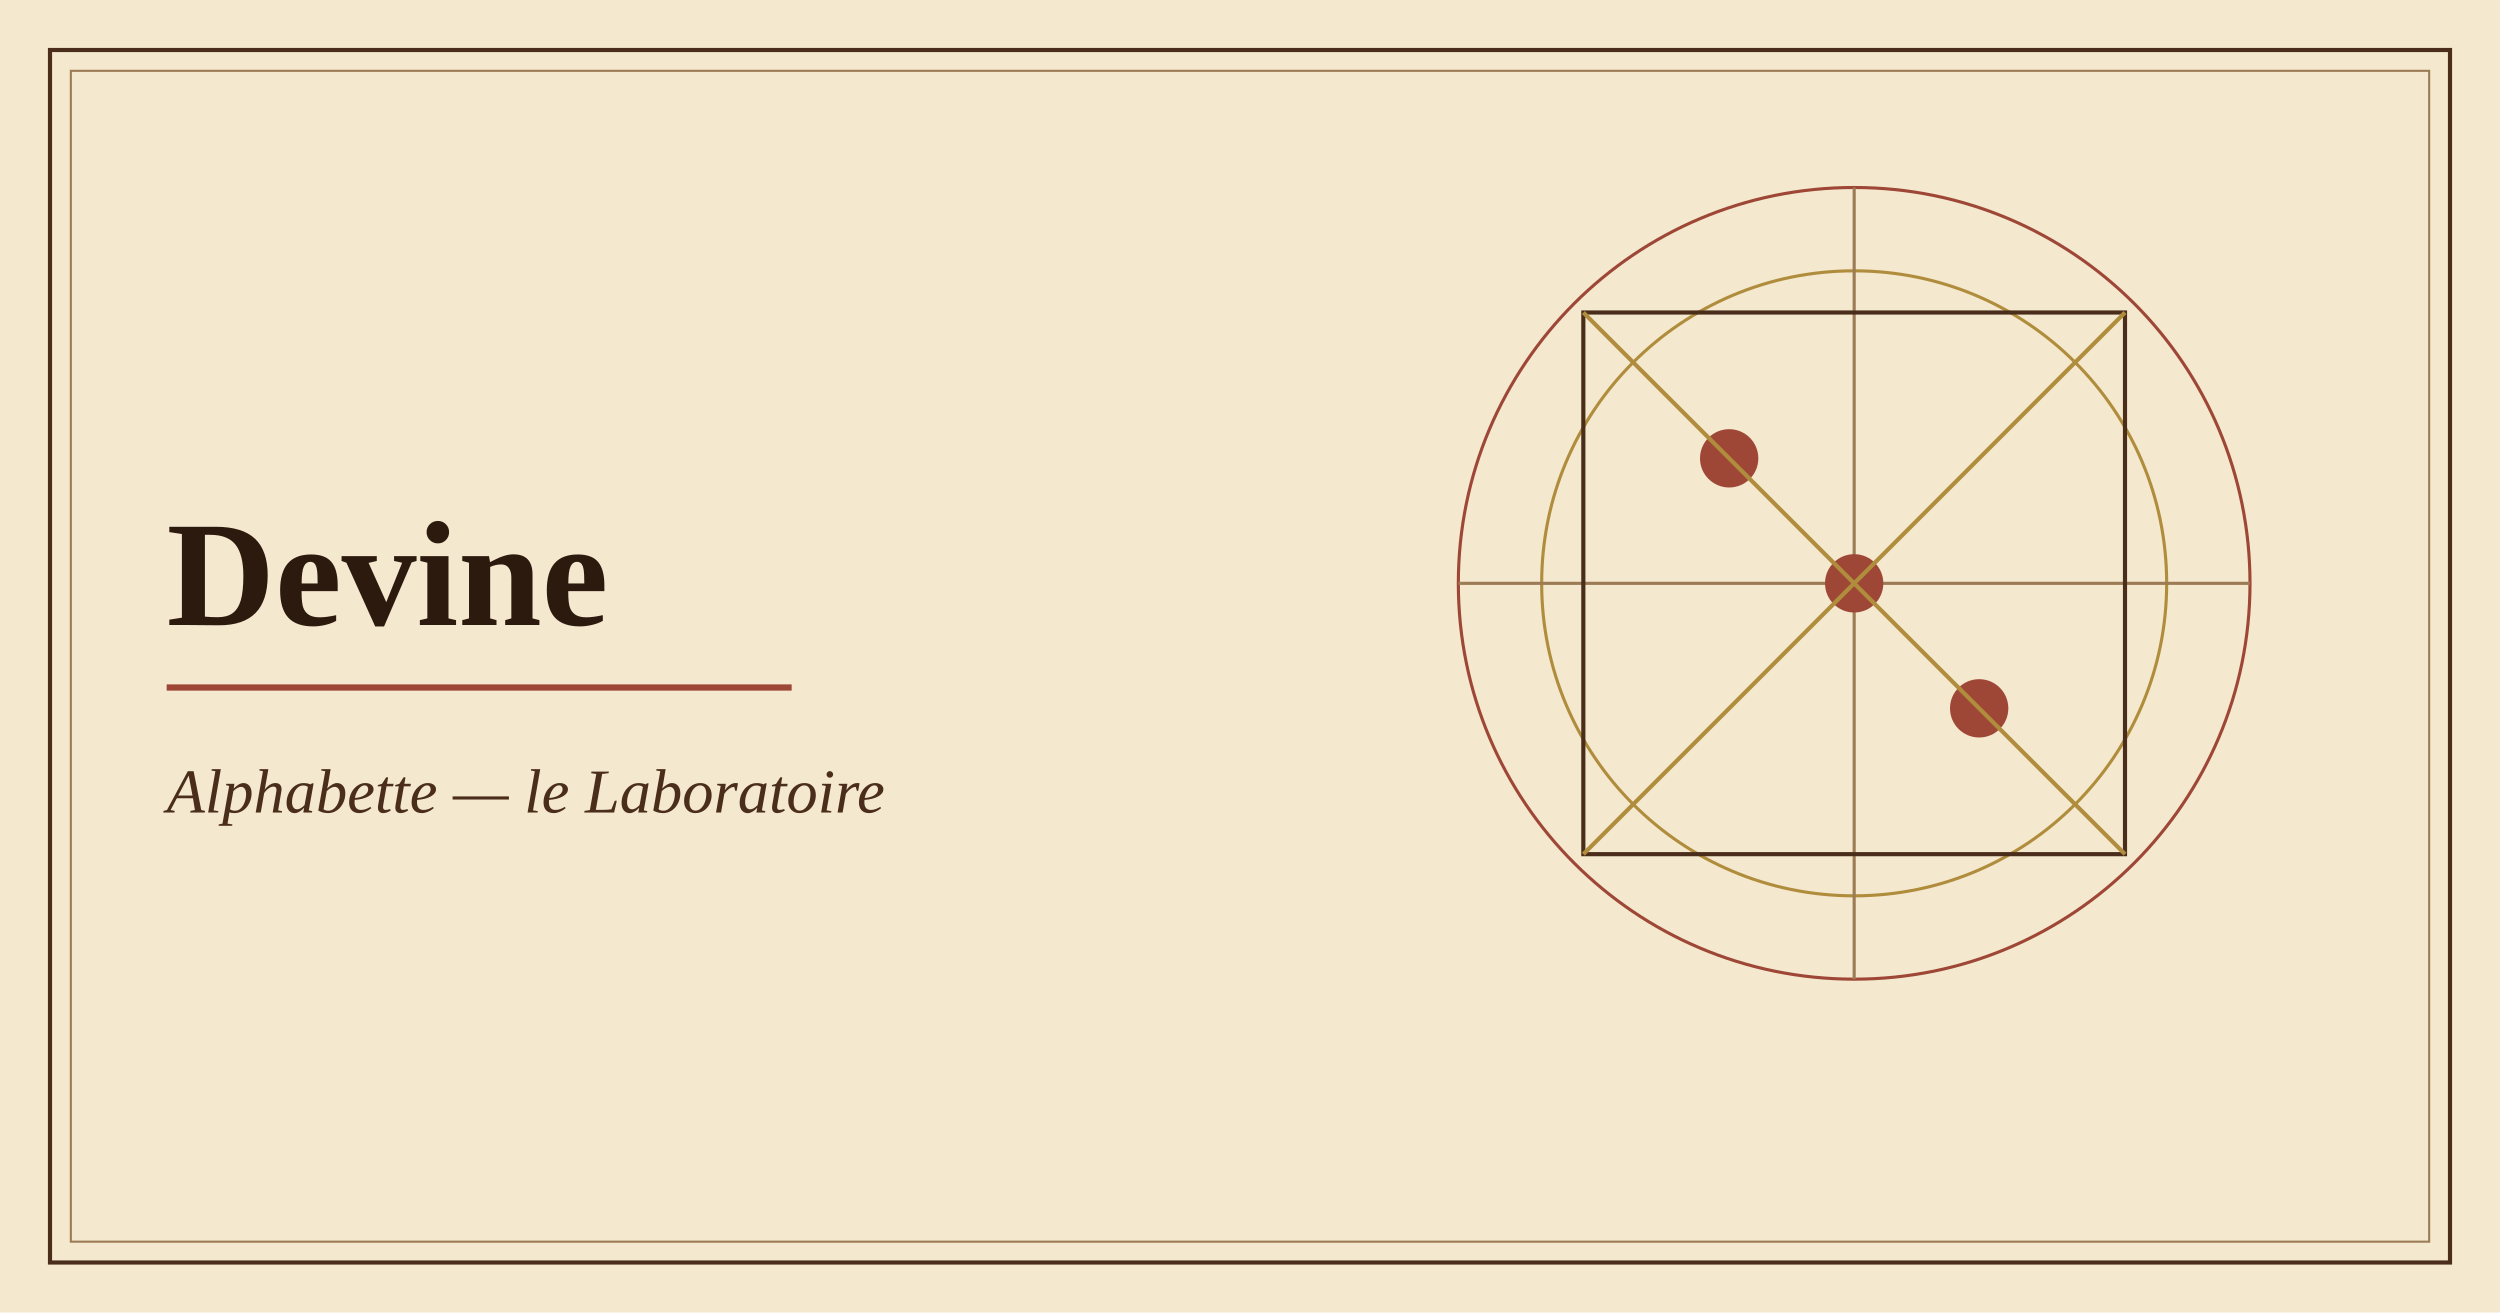
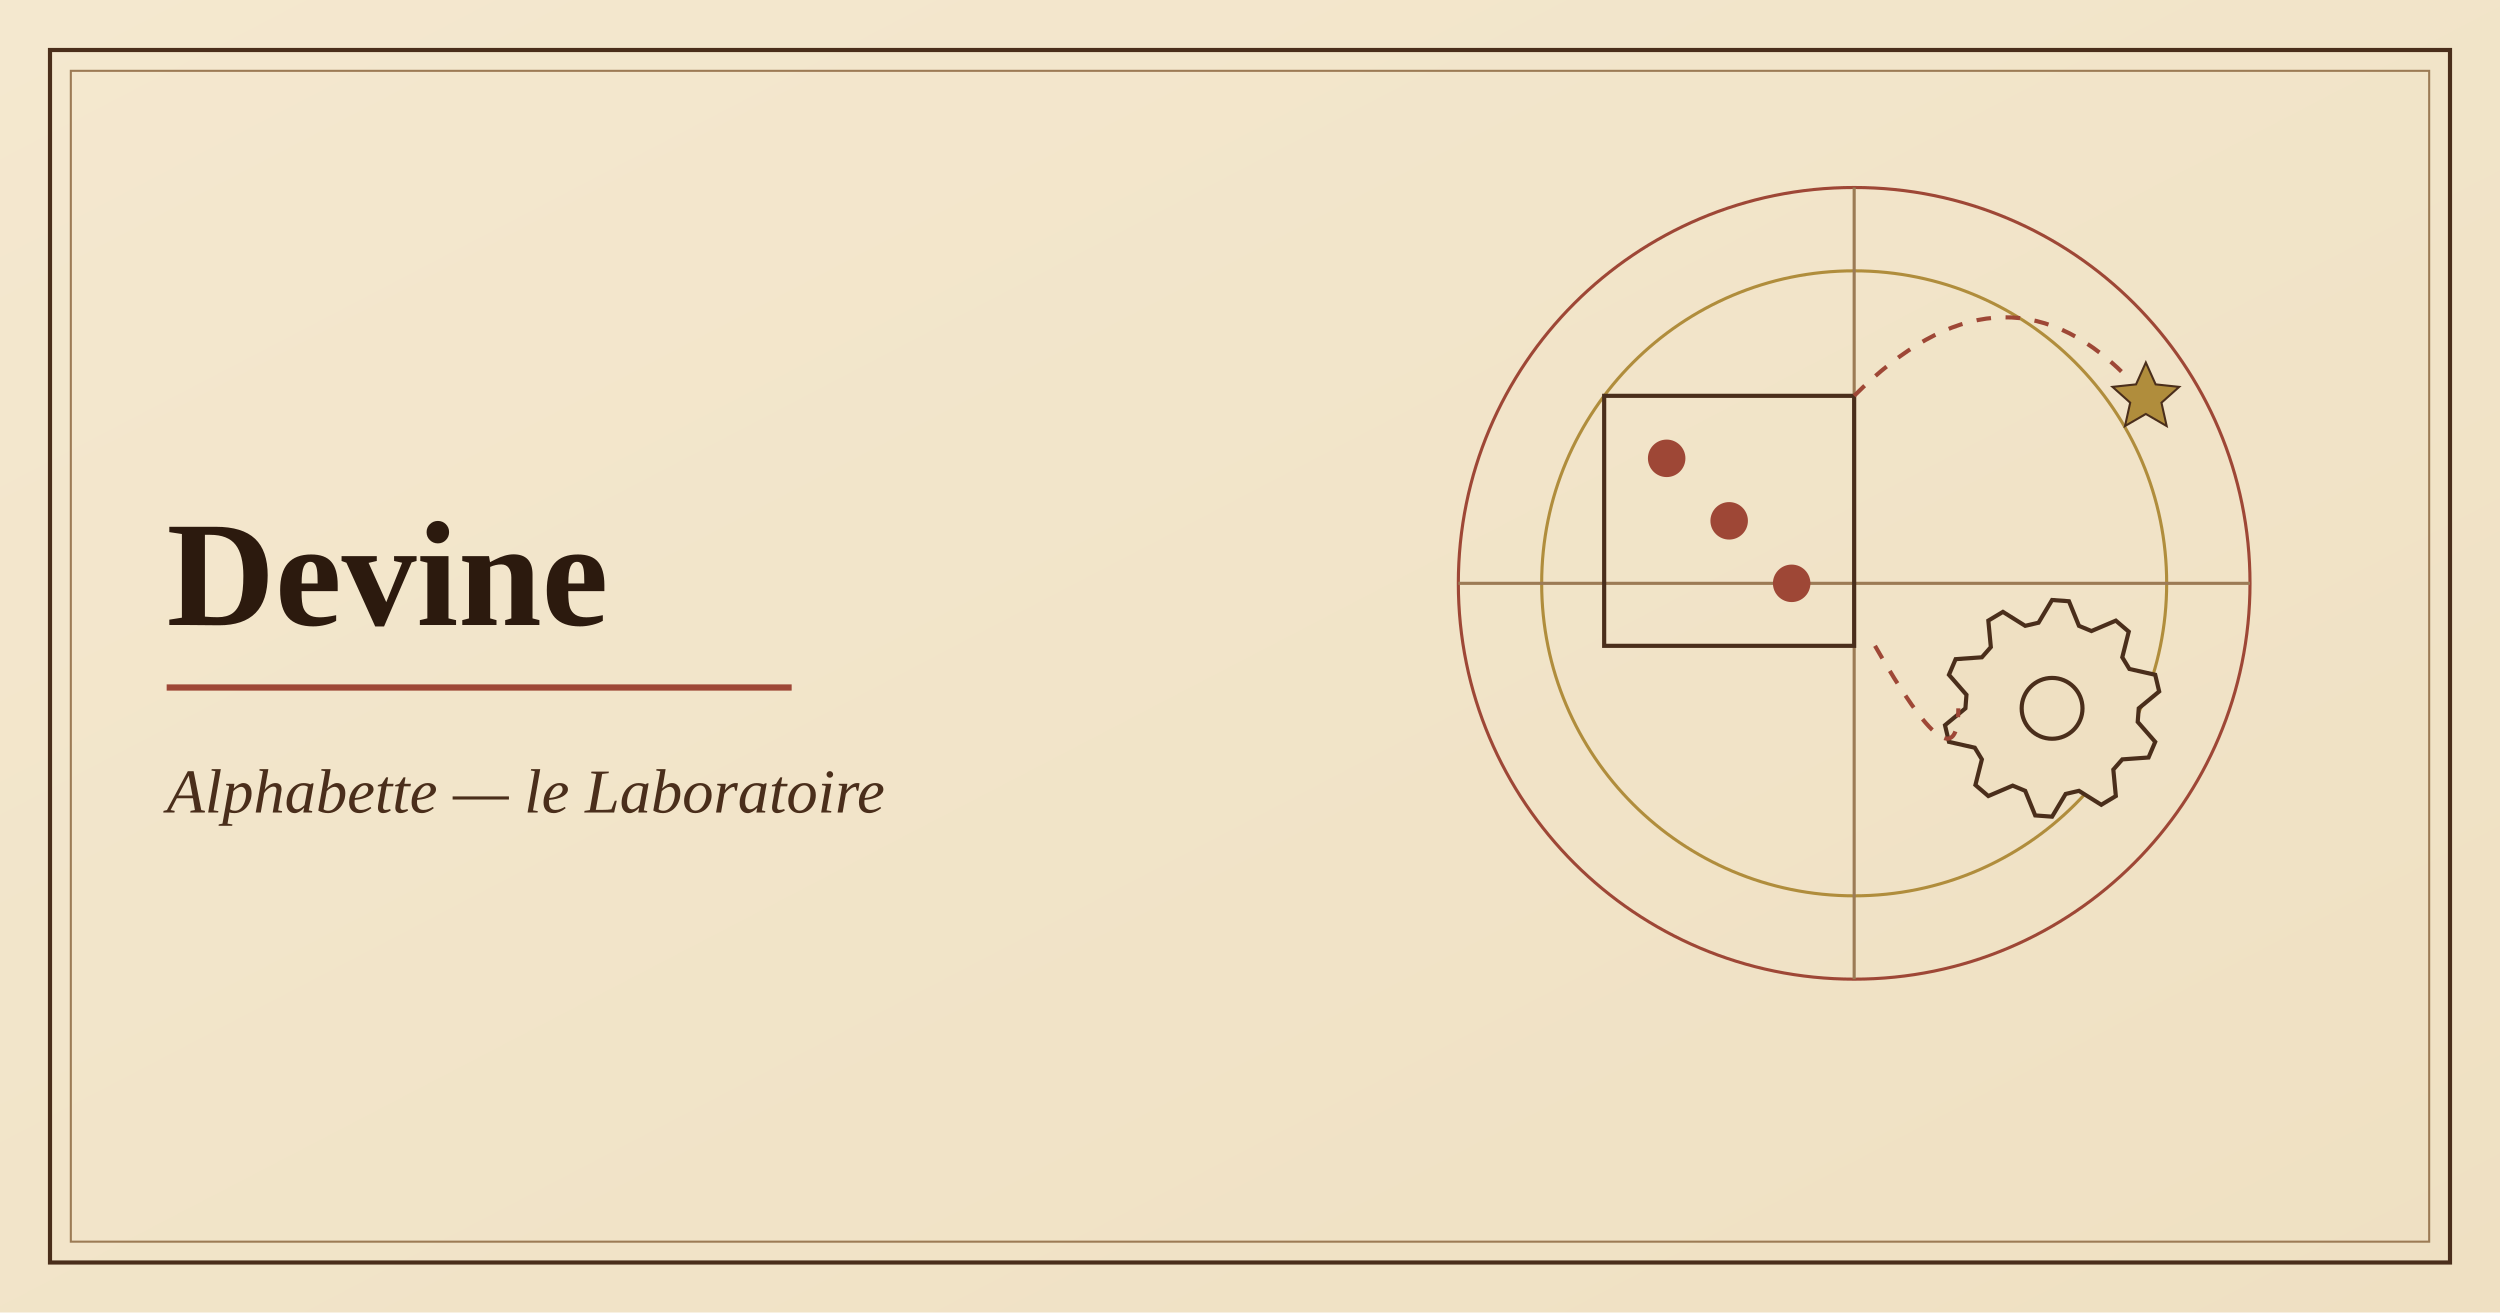
<svg xmlns="http://www.w3.org/2000/svg" viewBox="0 0 1200 630" width="1200" height="630" role="img" aria-label="Illustration de l'application Devine">
-   <rect width="1200" height="630" fill="#f4e8cf" />
+   <defs>
+     <linearGradient id="p" x1="0" y1="0" x2="1" y2="1">
+       <stop offset="0" stop-color="#f4e8cf" />
+       <stop offset="1" stop-color="#efe0c2" />
+     </linearGradient>
+   </defs>
+   <rect width="1200" height="630" fill="url(#p)" />
  <rect x="24" y="24" width="1152" height="582" fill="none" stroke="#4a2e1b" stroke-width="2" />
  <rect x="34" y="34" width="1132" height="562" fill="none" stroke="#9c7b55" stroke-width="1" />
  <g fill="none" stroke="#9e4736" stroke-width="1.5">
    <circle cx="890" cy="280" r="190" />
    <circle cx="890" cy="280" r="150" stroke="#b08d3c" />
    <path d="M700 280h380M890 90v380" stroke="#9c7b55" />
  </g>
-   <rect x="760" y="150" width="260" height="260" fill="none" stroke="#4a2e1b" stroke-width="2" />
-   <circle cx="830" cy="220" r="14" fill="#9e4736" />
-   <circle cx="950" cy="340" r="14" fill="#9e4736" />
-   <circle cx="890" cy="280" r="14" fill="#9e4736" />
-   <path d="M760 150 1020 410M1020 150 760 410" stroke="#b08d3c" stroke-width="2" />
+   <rect x="770" y="190" width="120" height="120" fill="none" stroke="#4a2e1b" stroke-width="2" />
+   <circle cx="800" cy="220" r="9" fill="#9e4736" />
+   <circle cx="860" cy="280" r="9" fill="#9e4736" />
+   <circle cx="830" cy="250" r="9" fill="#9e4736" />
+   <path d="M985 288L993.1 288.6L997.9 300.4L1003.9 302.9L1015.6 297.9L1021.8 303.2L1018.7 315.5L1022.1 321.1L1034.5 323.9L1036.4 331.9L1026.6 340L1026.1 346.5L1034.5 356.1L1031.3 363.6L1018.7 364.5L1014.4 369.4L1015.6 382.1L1008.6 386.3L997.9 379.6L991.5 381.1L985 392L976.9 391.4L972.1 379.6L966.1 377.1L954.4 382.1L948.2 376.8L951.3 364.5L947.9 358.9L935.5 356.1L933.6 348.1L943.4 340L943.9 333.5L935.5 323.9L938.7 316.4L951.3 315.5L955.6 310.6L954.4 297.9L961.4 293.7L972.1 300.4L978.5 298.9z" fill="#efe0c2" stroke="#4a2e1b" stroke-width="2" />
+   <circle cx="985" cy="340" r="14.6" fill="none" stroke="#4a2e1b" stroke-width="2" />
+   <path d="M890 190Q960 120 1020 180M900 310Q940 380 940 340" fill="none" stroke="#9e4736" stroke-width="2" stroke-dasharray="7 7" />
+   <path d="M1030 174l4.7 10.5 11.3 1.2-8.5 7.6 2.5 11.2-10-5.8-10 5.8 2.5-11.2-8.5-7.6 11.3-1.2z" fill="#b08d3c" stroke="#4a2e1b" stroke-width="1" />
  <text x="80" y="300" font-family="Georgia,'Times New Roman',serif" font-size="72" font-weight="700" fill="#2c1a0e">Devine</text>
  <path d="M80 330h300" stroke="#9e4736" stroke-width="3" />
  <text x="80" y="390" font-family="Georgia,'Times New Roman',serif" font-size="30" font-style="italic" fill="#4a2e1b">Alphabette — le Laboratoire</text>
</svg>
